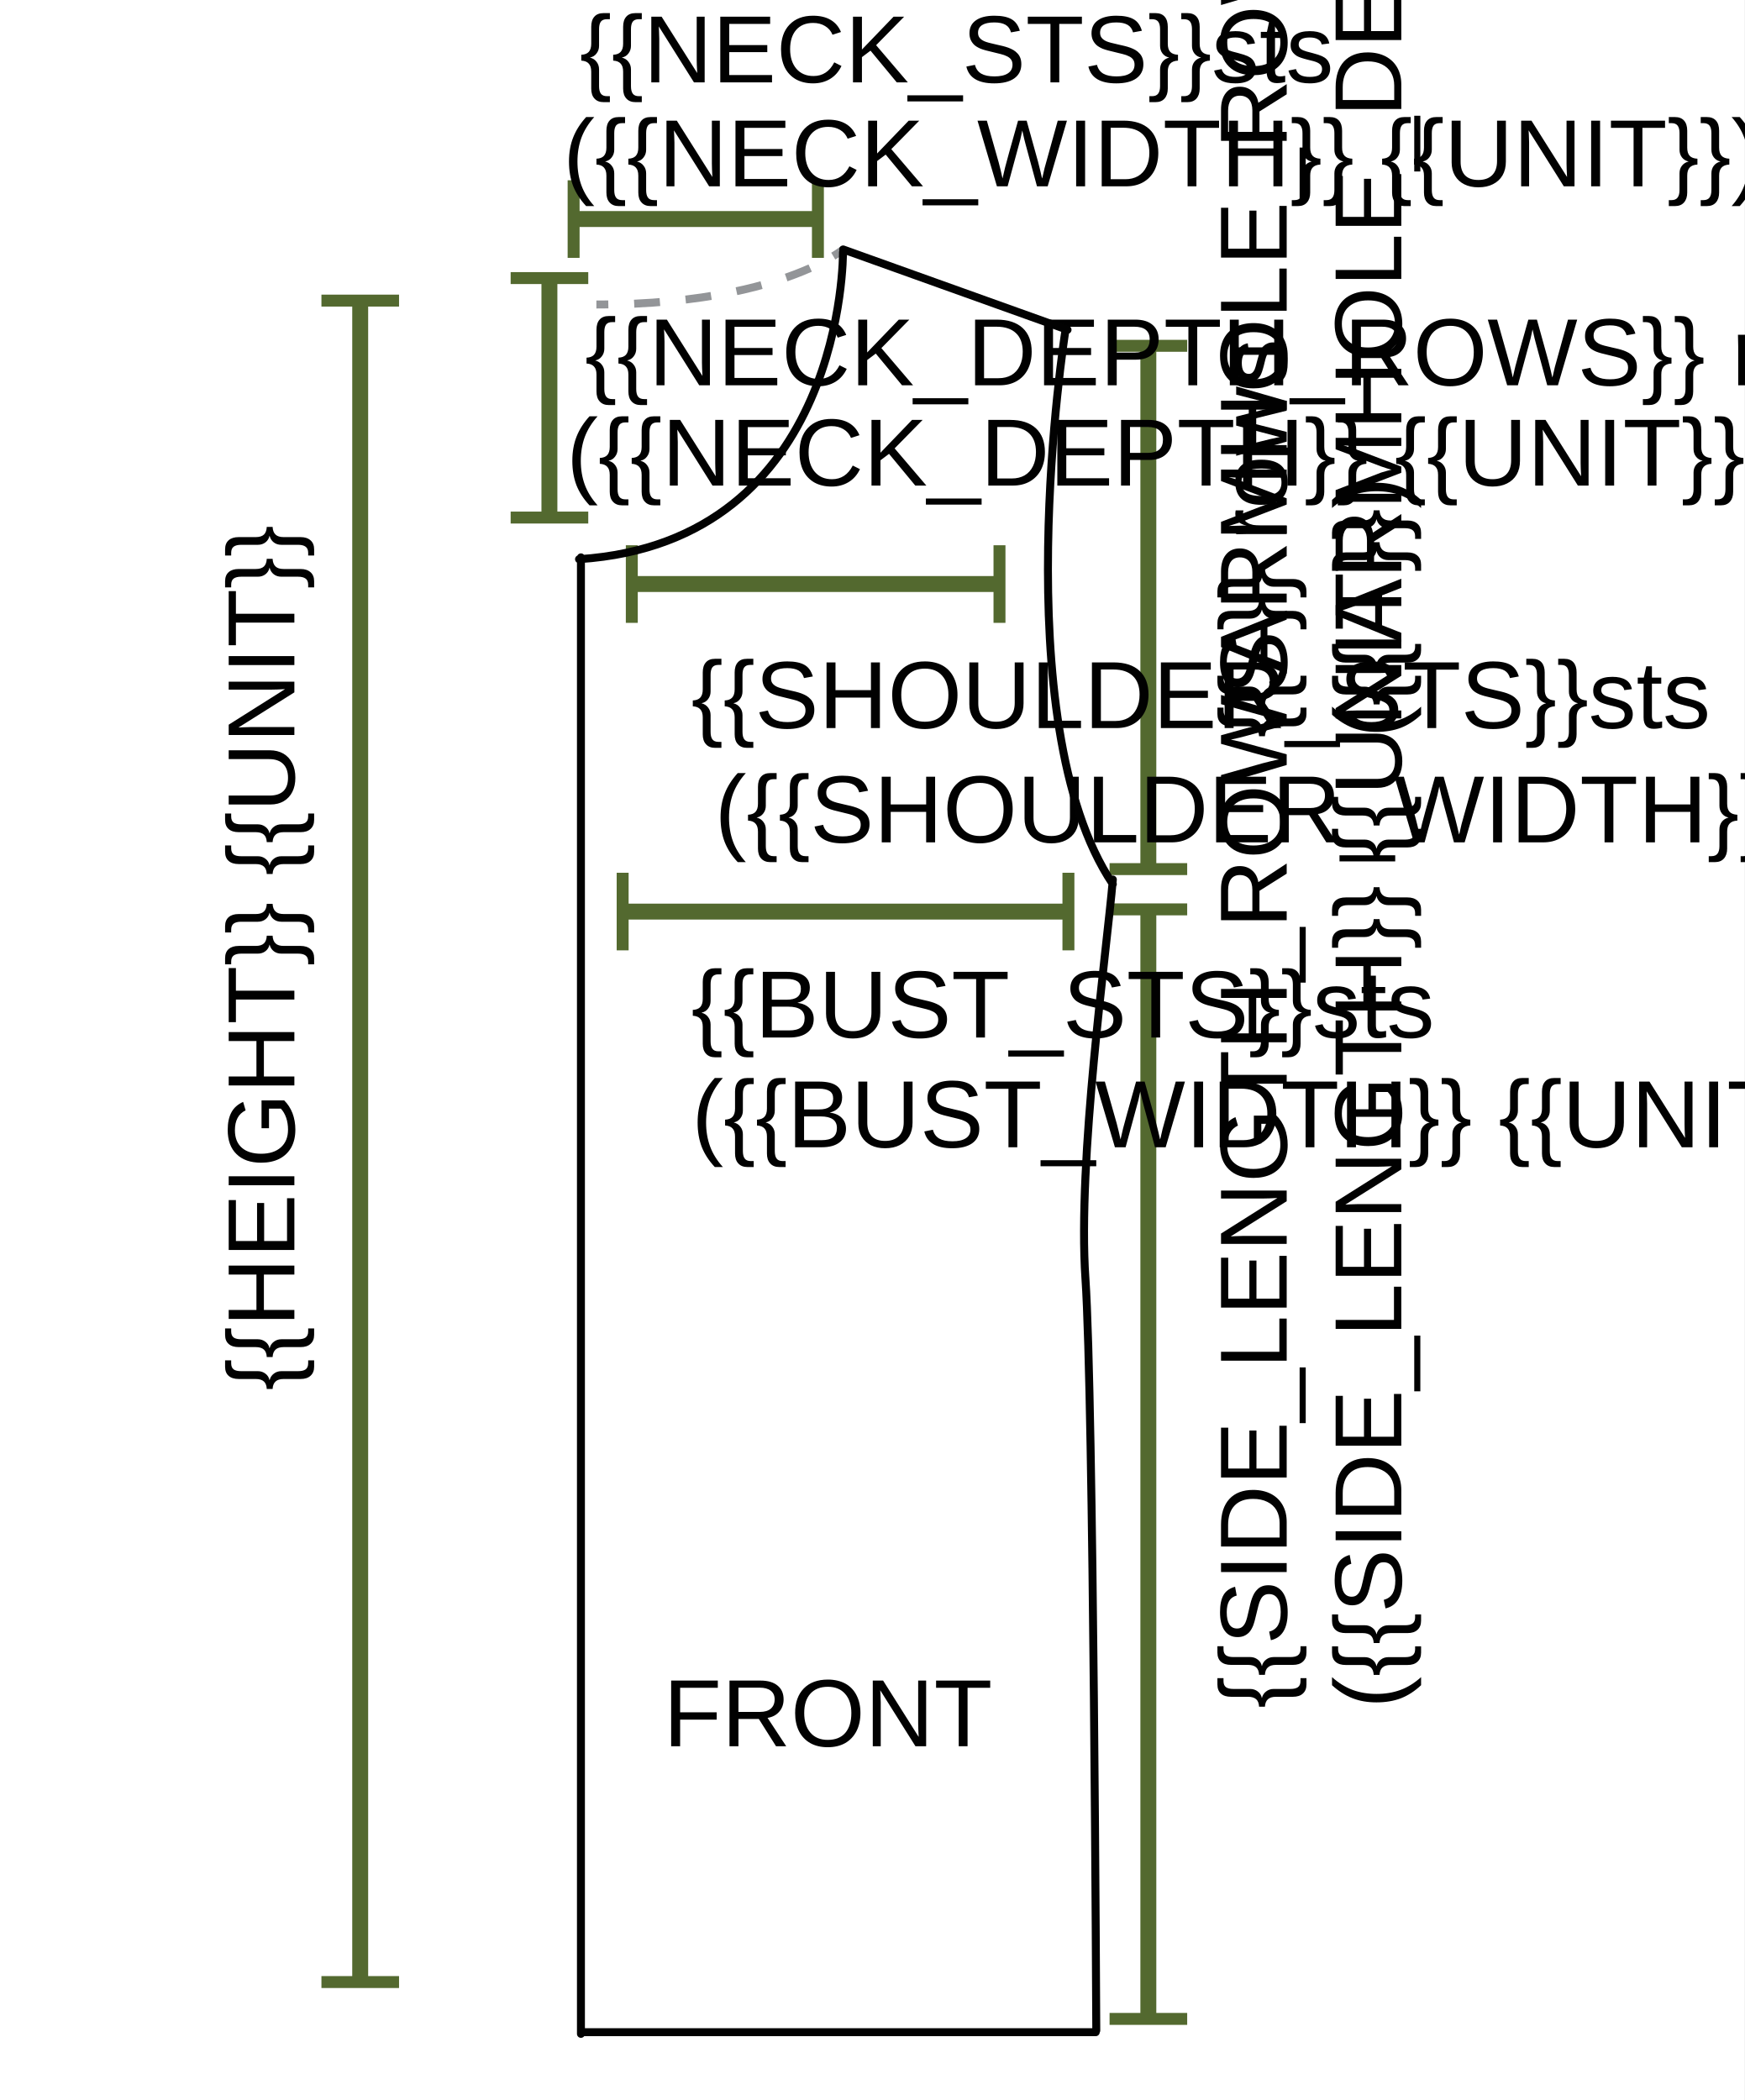
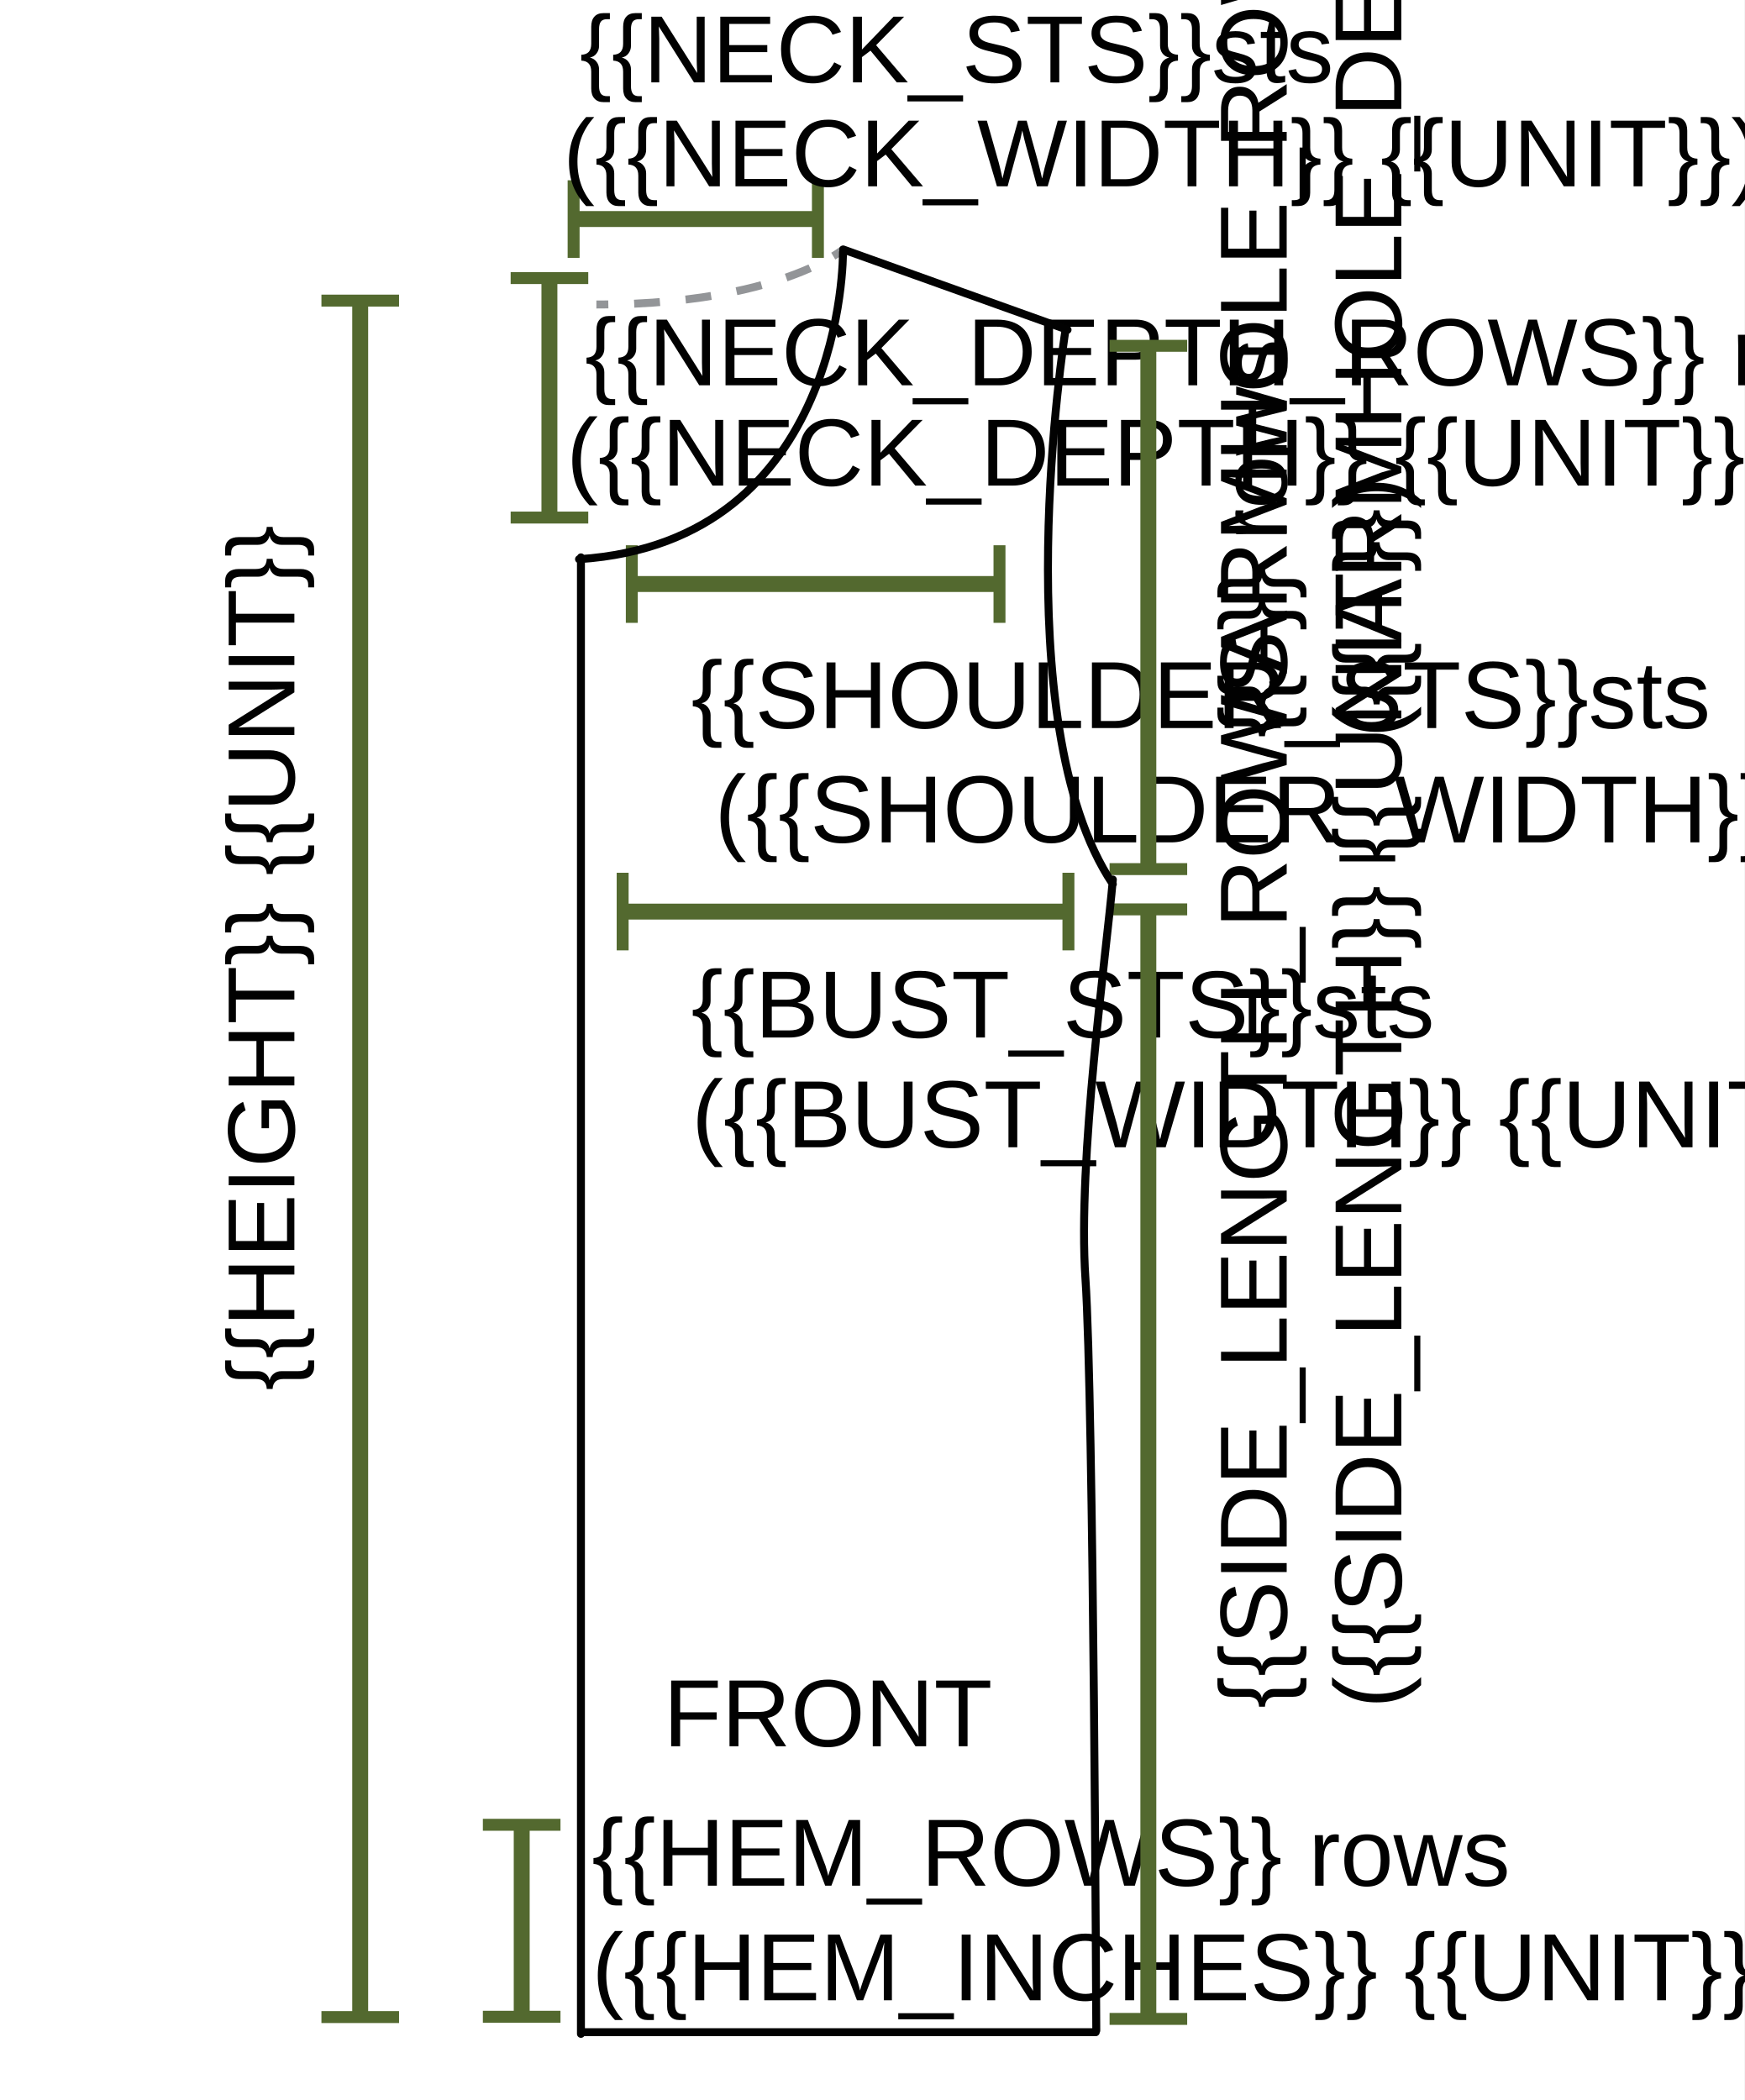
<svg xmlns="http://www.w3.org/2000/svg" id="Layer_1" width="219.14" height="263.86" viewBox="0 0 219.14 263.86">
  <rect width="219.14" height="263.86" fill="#fff" />
-   <line x1="144.26" y1="43.45" x2="144.26" y2="109.2" fill="none" stroke="#53692f" stroke-miterlimit="10" stroke-width="2" />
-   <rect x="139.39" y="42.7" width="9.75" height="1.5" fill="#53692f" />
-   <rect x="139.39" y="108.45" width="9.75" height="1.5" fill="#53692f" />
-   <line x1="144.26" y1="114.26" x2="144.26" y2="253.67" fill="none" stroke="#53692f" stroke-miterlimit="10" stroke-width="2" />
-   <rect x="139.39" y="113.51" width="9.75" height="1.5" fill="#53692f" />
-   <rect x="139.39" y="252.92" width="9.75" height="1.5" fill="#53692f" />
  <g id="NECKWIDTH">
    <line x1="72.06" y1="27.52" x2="102.75" y2="27.52" fill="none" stroke="#53692f" stroke-miterlimit="10" stroke-width="2" />
    <rect x="71.31" y="22.65" width="1.5" height="9.75" fill="#53692f" />
    <rect x="102" y="22.65" width="1.5" height="9.75" fill="#53692f" />
  </g>
-   <line x1="69.02" y1="34.94" x2="69.02" y2="65.03" fill="none" stroke="#53692f" stroke-miterlimit="10" stroke-width="2" />
-   <rect x="64.15" y="34.19" width="9.75" height="1.5" fill="#53692f" />
-   <rect x="64.15" y="64.28" width="9.75" height="1.5" fill="#53692f" />
  <g id="HEIGHT_LINE">
-     <line x1="45.25" y1="249.04" x2="45.25" y2="37.77" fill="none" stroke="#53692f" stroke-miterlimit="10" stroke-width="2" />
-     <rect x="40.38" y="248.29" width="9.75" height="1.5" fill="#53692f" />
+     <line x1="45.25" y1="253.44" x2="45.25" y2="37.77" fill="none" stroke="#53692f" stroke-miterlimit="10" stroke-width="2" />
+     <rect x="40.38" y="252.69" width="9.75" height="1.5" fill="#53692f" />
    <rect x="40.38" y="37.02" width="9.75" height="1.5" fill="#53692f" />
  </g>
  <g id="HEIGHT_UNIT">
    <text transform="translate(36.98 174.72) rotate(-90)" fill="#010101" font-family="ArialMT, Arial" font-size="12" isolation="isolate">
      <tspan x="0" y="0">{{HEIGHT}} {{UNIT}}</tspan>
    </text>
  </g>
  <g id="BUST_STS" isolation="isolate">
    <text transform="translate(86.83 130.36)" fill="#010101" font-family="ArialMT, Arial" font-size="12" isolation="isolate">
      <tspan x="0" y="0">{{BUST_STS}}sts</tspan>
    </text>
  </g>
+   <g id="BUST_STS-2" isolation="isolate">
+     <text transform="translate(74.35 236.93)" fill="#010101" font-family="ArialMT, Arial" font-size="12" isolation="isolate">
+       <tspan x="0" y="0">{{HEM_ROWS}} rows</tspan>
+       <tspan x="0" y="14.4">({{HEM_INCHES}} {{UNIT}})</tspan>
+     </text>
+   </g>
  <g id="BUST_UNIT" isolation="isolate">
    <text transform="translate(86.89 144.15)" fill="#010101" font-family="ArialMT, Arial" font-size="12" isolation="isolate">
      <tspan x="0" y="0">({{BUST_WIDTH}} {{UNIT}})</tspan>
    </text>
  </g>
  <g id="BUST_LINE">
    <line x1="78.22" y1="114.54" x2="134.22" y2="114.54" fill="none" stroke="#53692f" stroke-miterlimit="10" stroke-width="2" />
    <rect x="77.47" y="109.66" width="1.5" height="9.75" fill="#53692f" />
    <rect x="133.47" y="109.66" width="1.5" height="9.75" fill="#53692f" />
+   </g>
+   <g id="BUST_LINE-2">
+     <line x1="65.54" y1="253.4" x2="65.54" y2="229.28" fill="none" stroke="#53692f" stroke-miterlimit="10" stroke-width="2" />
+     <rect x="60.66" y="252.65" width="9.75" height="1.5" fill="#53692f" />
+     <rect x="60.66" y="228.53" width="9.75" height="1.5" fill="#53692f" />
  </g>
  <g id="CROSS_SHOULDER_UNIT" isolation="isolate">
    <text transform="translate(89.77 105.84)" fill="#010101" font-family="ArialMT, Arial" font-size="12" isolation="isolate">
      <tspan x="0" y="0">({{SHOULDER_WIDTH}} {{UNIT}})</tspan>
    </text>
  </g>
  <g id="CROSS_SHOULDER_STS" isolation="isolate">
    <text transform="translate(86.83 91.48)" fill="#010101" font-family="ArialMT, Arial" font-size="12" isolation="isolate">
      <tspan x="0" y="0">{{SHOULDER_STS}}sts</tspan>
    </text>
  </g>
  <g id="CROSS_SHOULDER">
    <line x1="79.37" y1="73.38" x2="125.56" y2="73.38" fill="none" stroke="#53692f" stroke-miterlimit="10" stroke-width="2" />
    <rect x="78.62" y="68.51" width="1.5" height="9.75" fill="#53692f" />
    <rect x="124.81" y="68.51" width="1.5" height="9.75" fill="#53692f" />
  </g>
  <g id="NECK_WIDTH_STS" isolation="isolate">
    <text transform="translate(72.82 10.35)" fill="#010101" font-family="ArialMT, Arial" font-size="12" isolation="isolate">
      <tspan x="0" y="0">{{NECK_STS}}sts</tspan>
    </text>
  </g>
  <g id="NECK_WIDTH_UNITS" isolation="isolate">
    <text transform="translate(70.73 23.41)" fill="#010101" font-family="ArialMT, Arial" font-size="12" isolation="isolate">
      <tspan x="0" y="0">({{NECK_WIDTH}} {{UNIT}})</tspan>
    </text>
  </g>
  <g id="NECK_DEPTH_ROWS" isolation="isolate">
    <text transform="translate(73.48 48.41)" fill="#010101" font-family="ArialMT, Arial" font-size="12" isolation="isolate">
      <tspan x="0" y="0">{{NECK_DEPTH_ROWS}} rows</tspan>
    </text>
  </g>
  <g id="NECK_DEPTH_UNITS" isolation="isolate">
    <text transform="translate(71.15 61.01)" fill="#010101" font-family="ArialMT, Arial" font-size="12" isolation="isolate">
      <tspan x="0" y="0">({{NECK_DEPTH}} {{UNIT}})</tspan>
    </text>
  </g>
-   <g isolation="isolate">
+   <g id="NECK_DEPTH">
+     <line x1="69.02" y1="34.94" x2="69.02" y2="65.03" fill="none" stroke="#53692f" stroke-miterlimit="10" stroke-width="2" />
+     <rect x="64.15" y="34.19" width="9.75" height="1.5" fill="#53692f" />
+     <rect x="64.15" y="64.28" width="9.75" height="1.5" fill="#53692f" />
+   </g>
+   <g id="ARMHOLE_LINE">
+     <line x1="144.26" y1="43.45" x2="144.26" y2="109.2" fill="none" stroke="#53692f" stroke-miterlimit="10" stroke-width="2" />
+     <rect x="139.39" y="42.7" width="9.75" height="1.5" fill="#53692f" />
+     <rect x="139.39" y="108.45" width="9.75" height="1.5" fill="#53692f" />
+   </g>
+   <g id="ARMHOLE" isolation="isolate">
    <text transform="translate(161.64 92.71) rotate(-90)" fill="#010101" font-family="ArialMT, Arial" font-size="12" isolation="isolate">
      <tspan x="0" y="0">{{ARMHOLE_ROWS}} rows</tspan>
      <tspan x="0" y="14.4">({{ARMHOLE_DEPTH}} {{UNIT}})</tspan>
    </text>
  </g>
  <text transform="translate(83.33 219.41)" fill="#010101" font-family="ArialMT, Arial" font-size="12">
    <tspan x="0" y="0">FRON</tspan>
    <tspan x="34" y="0" letter-spacing="-.02em">T</tspan>
  </text>
-   <g isolation="isolate">
+   <g id="SIDE_SEAM">
+     <line x1="144.26" y1="114.26" x2="144.26" y2="253.67" fill="none" stroke="#53692f" stroke-miterlimit="10" stroke-width="2" />
+     <rect x="139.39" y="113.51" width="9.75" height="1.5" fill="#53692f" />
+     <rect x="139.39" y="252.92" width="9.75" height="1.5" fill="#53692f" />
+   </g>
+   <g id="SIDE_SEAM-2" isolation="isolate">
    <text transform="translate(161.64 214.65) rotate(-90)" fill="#010101" font-family="ArialMT, Arial" font-size="12" isolation="isolate">
      <tspan x="0" y="0">{{SIDE_LENGTH_ROWS}} rows</tspan>
      <tspan x="0" y="14.4">({{SIDE_LENGTH}} {{UNIT}})</tspan>
    </text>
  </g>
-   <path d="M74.92,38.26c.51,0,1.01,0,1.5-.01" fill="none" stroke="#939598" stroke-linejoin="round" />
-   <path d="M79.67,38.16c12.65-.57,20.04-3.36,23.6-5.19" fill="none" stroke="#939598" stroke-dasharray="3.24 3.24" stroke-linejoin="round" />
-   <path d="M104.68,32.18c.85-.51,1.24-.84,1.24-.84" fill="none" stroke="#939598" stroke-linejoin="round" />
-   <path id="body" d="M72.98,255.34h64.67M139.8,110.51c-.76,8.91-4.46,35.26-3.44,50.19,1.02,14.93,1.36,94.43,1.36,94.43M133.81,41.75s-7.71,48.97,5.99,69.34M72.74,70.26c33.48-2.19,33.16-38.58,33.16-38.58M134.11,41.44l-28.19-10.1M72.98,70.03v185.52" fill="none" stroke="#020202" stroke-linecap="round" stroke-linejoin="round" />
+   <g id="BACK_NECK_DOTTED">
+     <path d="M74.92,38.26c.51,0,1.01,0,1.5-.01" fill="none" stroke="#939598" stroke-linejoin="round" />
+     <path d="M79.67,38.16c12.65-.57,20.04-3.36,23.6-5.19" fill="none" stroke="#939598" stroke-dasharray="3.24 3.24" stroke-linejoin="round" />
+     <path d="M104.68,32.18c.85-.51,1.24-.84,1.24-.84" fill="none" stroke="#939598" stroke-linejoin="round" />
+   </g>
+   <path id="ROUND_BODY" d="M72.98,255.34h64.67M139.8,110.51c-.76,8.91-4.46,35.26-3.44,50.19,1.02,14.93,1.36,94.43,1.36,94.43M133.81,41.75s-7.71,48.97,5.99,69.34M72.74,70.26c33.48-2.19,33.16-38.58,33.16-38.58M134.11,41.44l-28.19-10.1M72.98,70.03v185.52" fill="none" stroke="#020202" stroke-linecap="round" stroke-linejoin="round" />
</svg>
